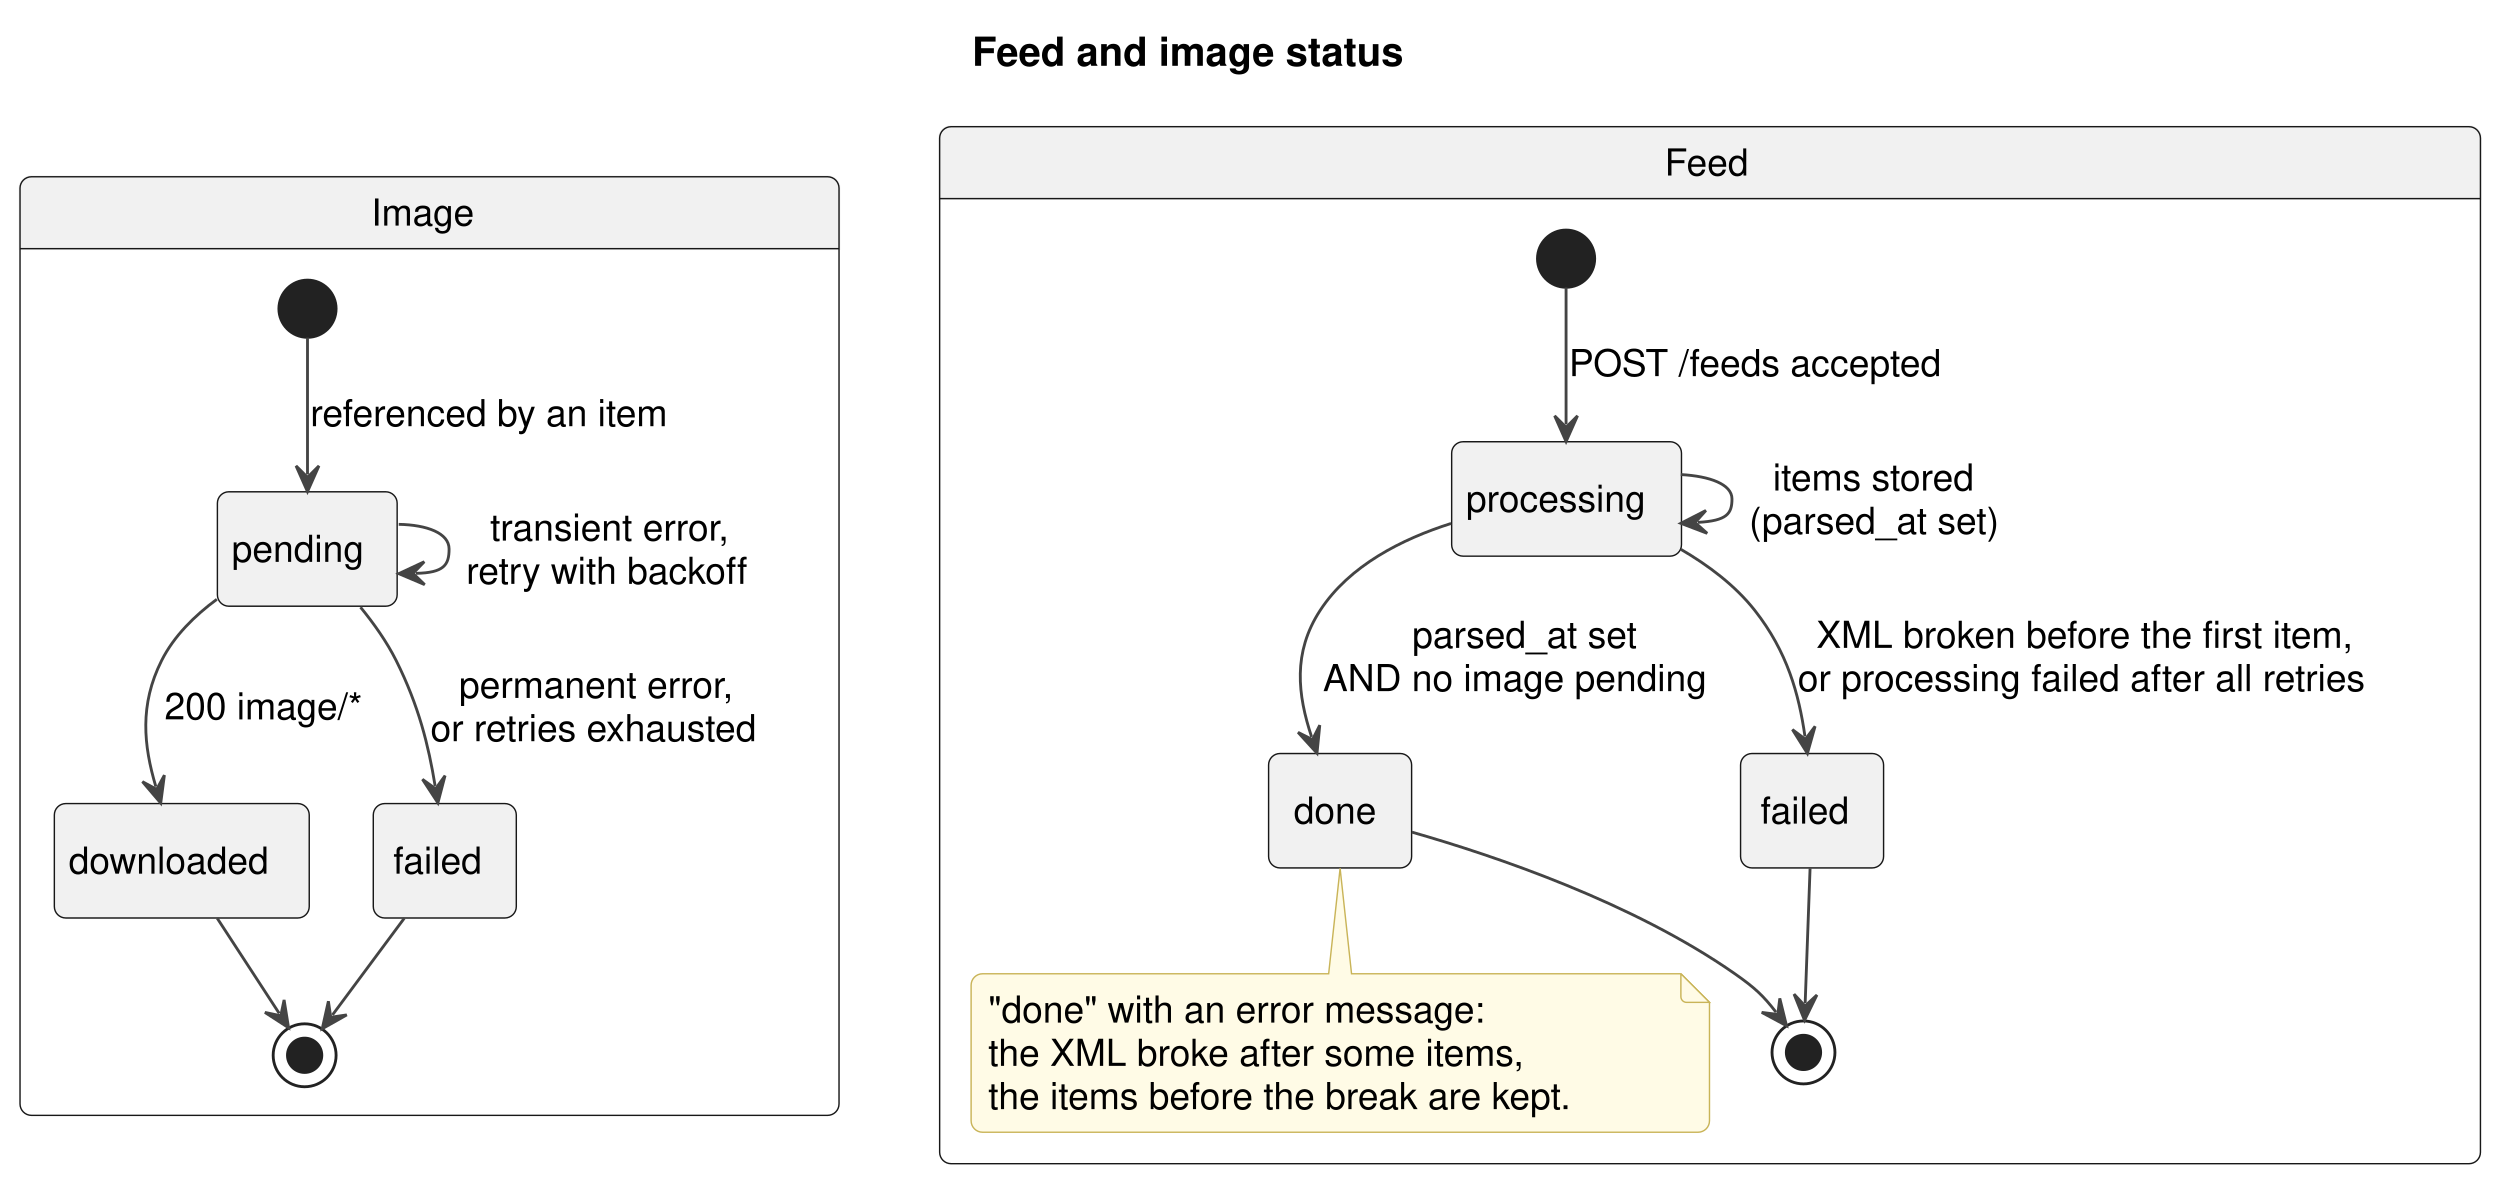
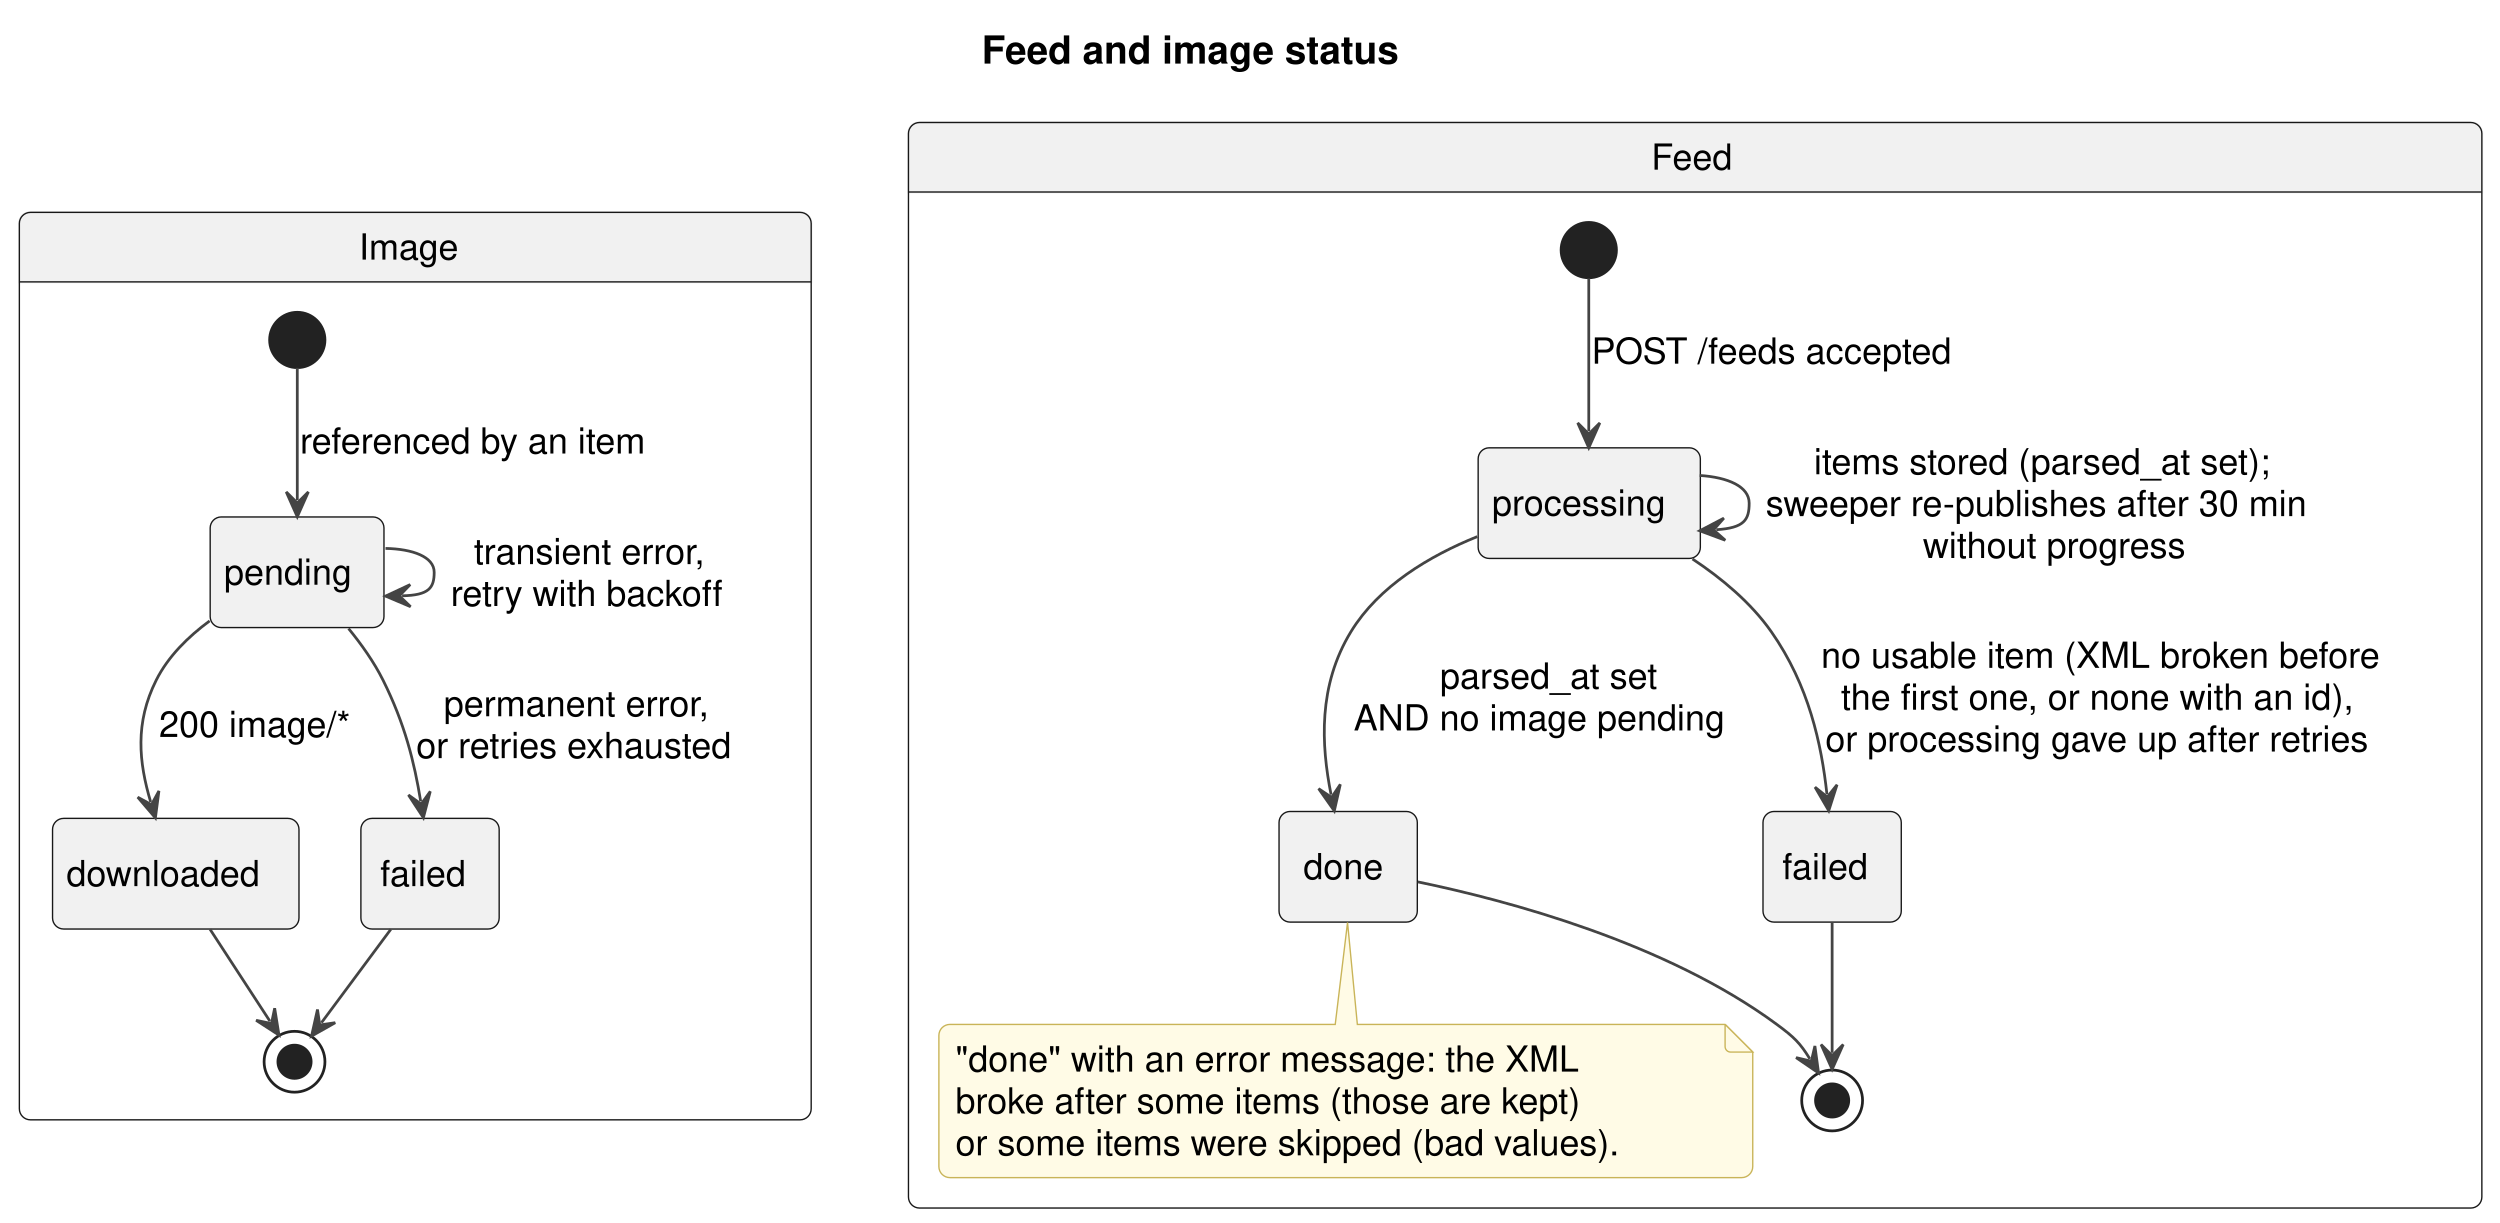
- <svg xmlns="http://www.w3.org/2000/svg" contentStyleType="text/css" height="412px" preserveAspectRatio="none" style="width:874px;height:412px;background:#FFFFFF;" version="1.1" viewBox="0 0 874 412" width="874px" zoomAndPan="magnify">
+ <svg xmlns="http://www.w3.org/2000/svg" contentStyleType="text/css" height="442px" preserveAspectRatio="none" style="width:904px;height:442px;background:#FFFFFF;" version="1.1" viewBox="0 0 904 442" width="904px" zoomAndPan="magnify">
  <defs />
  <g>
-     <text fill="#000000" font-family="Helvetica" font-size="14" font-weight="bold" lengthAdjust="spacing" textLength="180.448" x="339.857" y="22.995">Feed and image status</text>
-     <path d="M332.5,44.297 L863.162,44.297 A4,4 0 0 1 867.162,48.297 L867.162,69.43 L328.5,69.43 L328.5,48.297 A4,4 0 0 1 332.5,44.297 " fill="#F1F1F1" style="stroke:#F1F1F1;stroke-width:1.0;" />
-     <rect fill="none" height="362.531" rx="4" ry="4" style="stroke:#181818;stroke-width:0.5;" width="538.662" x="328.5" y="44.297" />
-     <line style="stroke:#181818;stroke-width:0.5;" x1="328.5" x2="867.162" y1="69.43" y2="69.43" />
-     <text fill="#000000" font-family="Helvetica" font-size="13" lengthAdjust="spacing" textLength="31.726" x="581.968" y="61.364">Feed</text>
-     <rect fill="#F1F1F1" height="40" rx="4" ry="4" style="stroke:#181818;stroke-width:0.5;" width="80.345" x="507.5" y="154.43" />
-     <text fill="#000000" font-family="Helvetica" font-size="13" lengthAdjust="spacing" textLength="70.345" x="512.5" y="178.93">processing</text>
-     <rect fill="#F1F1F1" height="40" rx="4" ry="4" style="stroke:#181818;stroke-width:0.5;" width="50" x="443.5" y="263.43" />
-     <text fill="#000000" font-family="Helvetica" font-size="13" lengthAdjust="spacing" textLength="32.443" x="452.279" y="287.93">done</text>
-     <rect fill="#F1F1F1" height="40" rx="4" ry="4" style="stroke:#181818;stroke-width:0.5;" width="50" x="608.5" y="263.43" />
-     <text fill="#000000" font-family="Helvetica" font-size="13" lengthAdjust="spacing" textLength="36.017" x="615.492" y="287.93">failed</text>
-     <ellipse cx="547.5" cy="90.43" fill="#222222" rx="10" ry="10" style="stroke:#222222;stroke-width:1.0;" />
-     <ellipse cx="630.5" cy="367.93" fill="none" rx="11" ry="11" style="stroke:#222222;stroke-width:1.0;" />
-     <ellipse cx="630.5" cy="367.93" fill="#222222" rx="6" ry="6" style="stroke:#222222;stroke-width:1.0;" />
+     <text fill="#000000" font-family="Helvetica" font-size="14" font-weight="bold" lengthAdjust="spacing" textLength="180.448" x="354.996" y="22.995">Feed and image status</text>
+     <path d="M332.5,44.297 L893.441,44.297 A4,4 0 0 1 897.441,48.297 L897.441,69.43 L328.5,69.43 L328.5,48.297 A4,4 0 0 1 332.5,44.297 " fill="#F1F1F1" style="stroke:#F1F1F1;stroke-width:1.0;" />
+     <rect fill="none" height="392.531" rx="4" ry="4" style="stroke:#181818;stroke-width:0.5;" width="568.941" x="328.5" y="44.297" />
+     <line style="stroke:#181818;stroke-width:0.5;" x1="328.5" x2="897.441" y1="69.43" y2="69.43" />
+     <text fill="#000000" font-family="Helvetica" font-size="13" lengthAdjust="spacing" textLength="31.726" x="597.108" y="61.364">Feed</text>
+     <rect fill="#F1F1F1" height="40" rx="4" ry="4" style="stroke:#181818;stroke-width:0.5;" width="80.345" x="534.5" y="161.93" />
+     <text fill="#000000" font-family="Helvetica" font-size="13" lengthAdjust="spacing" textLength="70.345" x="539.5" y="186.43">processing</text>
+     <rect fill="#F1F1F1" height="40" rx="4" ry="4" style="stroke:#181818;stroke-width:0.5;" width="50" x="462.5" y="293.43" />
+     <text fill="#000000" font-family="Helvetica" font-size="13" lengthAdjust="spacing" textLength="32.443" x="471.279" y="317.93">done</text>
+     <rect fill="#F1F1F1" height="40" rx="4" ry="4" style="stroke:#181818;stroke-width:0.5;" width="50" x="637.5" y="293.43" />
+     <text fill="#000000" font-family="Helvetica" font-size="13" lengthAdjust="spacing" textLength="36.017" x="644.492" y="317.93">failed</text>
+     <ellipse cx="574.5" cy="90.43" fill="#222222" rx="10" ry="10" style="stroke:#222222;stroke-width:1.0;" />
+     <ellipse cx="662.5" cy="397.93" fill="none" rx="11" ry="11" style="stroke:#222222;stroke-width:1.0;" />
+     <ellipse cx="662.5" cy="397.93" fill="#222222" rx="6" ry="6" style="stroke:#222222;stroke-width:1.0;" />
    <g id="elem_GMN14">
-       <path d="M339.5,344.43 L339.5,391.828 A4,4 0 0 0 343.5,395.828 L593.636,395.828 A4,4 0 0 0 597.636,391.828 L597.636,350.43 L587.636,340.43 L472.5,340.43 L468.5,303.56 L464.5,340.43 L343.5,340.43 A4,4 0 0 0 339.5,344.43 " fill="#FFFBE6" style="stroke:#C9B458;stroke-width:0.5;" />
-       <path d="M587.636,340.43 L587.636,348.43 A2,2 0 0 0 589.636,350.43 L597.636,350.43 L587.636,340.43 " fill="#FFFBE6" style="stroke:#C9B458;stroke-width:0.5;" />
-       <text fill="#000000" font-family="Helvetica" font-size="13" lengthAdjust="spacing" textLength="199.507" x="345.5" y="357.497">"done" with an error message:</text>
-       <text fill="#000000" font-family="Helvetica" font-size="13" lengthAdjust="spacing" textLength="213.084" x="345.5" y="372.629">the XML broke after some items,</text>
-       <text fill="#000000" font-family="Helvetica" font-size="13" lengthAdjust="spacing" textLength="237.136" x="345.5" y="387.762">the items before the break are kept.</text>
+       <path d="M339.5,374.43 L339.5,421.828 A4,4 0 0 0 343.5,425.828 L629.792,425.828 A4,4 0 0 0 633.792,421.828 L633.792,380.43 L623.792,370.43 L490.82,370.43 L487.27,333.56 L482.82,370.43 L343.5,370.43 A4,4 0 0 0 339.5,374.43 " fill="#FFFBE6" style="stroke:#C9B458;stroke-width:0.5;" />
+       <path d="M623.792,370.43 L623.792,378.43 A2,2 0 0 0 625.792,380.43 L633.792,380.43 L623.792,370.43 " fill="#FFFBE6" style="stroke:#C9B458;stroke-width:0.5;" />
+       <text fill="#000000" font-family="Helvetica" font-size="13" lengthAdjust="spacing" textLength="256.471" x="345.5" y="387.497">"done" with an error message: the XML</text>
+       <text fill="#000000" font-family="Helvetica" font-size="13" lengthAdjust="spacing" textLength="260.774" x="345.5" y="402.629">broke after some items (those are kept)</text>
+       <text fill="#000000" font-family="Helvetica" font-size="13" lengthAdjust="spacing" textLength="273.292" x="345.5" y="417.762">or some items were skipped (bad values).</text>
    </g>
    <g id="link_*start*Feed_FProcessing">
-       <path d="M547.5,100.52 C547.5,113.45 547.5,131.45 547.5,148.37 " fill="none" id="*start*Feed-to-FProcessing" style="stroke:#444444;stroke-width:1.0;" />
-       <polygon fill="#444444" points="547.5,154.37,551.5,145.37,547.5,149.37,543.5,145.37,547.5,154.37" style="stroke:#444444;stroke-width:1.0;" />
-       <text fill="#000000" font-family="Helvetica" font-size="13" lengthAdjust="spacing" textLength="142.365" x="548.5" y="131.497">POST /feeds accepted</text>
+       <path d="M574.5,100.67 C574.5,115.05 574.5,137.09 574.5,155.92 " fill="none" id="*start*Feed-to-FProcessing" style="stroke:#444444;stroke-width:1.0;" />
+       <polygon fill="#444444" points="574.5,161.92,578.5,152.92,574.5,156.92,570.5,152.92,574.5,161.92" style="stroke:#444444;stroke-width:1.0;" />
+       <text fill="#000000" font-family="Helvetica" font-size="13" lengthAdjust="spacing" textLength="142.365" x="575.5" y="131.497">POST /feeds accepted</text>
    </g>
    <g id="link_FProcessing_FProcessing">
-       <path d="M587.62,165.91 C597.83,166.47 605.5,169.31 605.5,174.43 C605.5,179.55 603.821,182.061 593.611,182.621 " fill="none" id="FProcessing-to-FProcessing" style="stroke:#444444;stroke-width:1.0;" />
-       <polygon fill="#444444" points="587.62,182.95,596.826,186.451,592.612,182.676,596.387,178.463,587.62,182.95" style="stroke:#444444;stroke-width:1.0;" />
-       <text fill="#000000" font-family="Helvetica" font-size="13" lengthAdjust="spacing" textLength="81.694" x="619.8" y="171.497">items stored</text>
-       <text fill="#000000" font-family="Helvetica" font-size="13" lengthAdjust="spacing" textLength="98.293" x="611.5" y="186.629">(parsed_at set)</text>
+       <path d="M614.62,171.93 C624.83,172.58 632.5,175.92 632.5,181.93 C632.5,187.94 630.818,190.899 620.608,191.548 " fill="none" id="FProcessing-to-FProcessing" style="stroke:#444444;stroke-width:1.0;" />
+       <polygon fill="#444444" points="614.62,191.93,623.856,195.35,619.61,191.612,623.348,187.366,614.62,191.93" style="stroke:#444444;stroke-width:1.0;" />
+       <text fill="#000000" font-family="Helvetica" font-size="13" lengthAdjust="spacing" textLength="188.5" x="655.924" y="171.497">items stored (parsed_at set);</text>
+       <text fill="#000000" font-family="Helvetica" font-size="13" lengthAdjust="spacing" textLength="223.349" x="638.5" y="186.629">sweeper re-publishes after 30 min</text>
+       <text fill="#000000" font-family="Helvetica" font-size="13" lengthAdjust="spacing" textLength="109.694" x="695.327" y="201.762">without progress</text>
    </g>
    <g id="link_FProcessing_FDone">
-       <path d="M507.3,183 C490.14,188.44 471.75,197.7 461.5,213.43 C451.9,228.16 453.647,242.833 458.536,257.623 " fill="none" id="FProcessing-to-FDone" style="stroke:#444444;stroke-width:1.0;" />
-       <polygon fill="#444444" points="460.42,263.32,461.393,253.519,458.85,258.572,453.797,256.03,460.42,263.32" style="stroke:#444444;stroke-width:1.0;" />
-       <text fill="#000000" font-family="Helvetica" font-size="13" lengthAdjust="spacing" textLength="88.15" x="493.702" y="226.497">parsed_at set</text>
-       <text fill="#000000" font-family="Helvetica" font-size="13" lengthAdjust="spacing" textLength="150.554" x="462.5" y="241.629">AND no image pending</text>
+       <path d="M534.18,194.04 C517,200.98 498.62,211.85 488.5,228.43 C476.57,247.97 477.735,269.254 481.315,287.344 " fill="none" id="FProcessing-to-FDone" style="stroke:#444444;stroke-width:1.0;" />
+       <polygon fill="#444444" points="482.48,293.23,484.657,283.624,481.509,288.325,476.809,285.178,482.48,293.23" style="stroke:#444444;stroke-width:1.0;" />
+       <text fill="#000000" font-family="Helvetica" font-size="13" lengthAdjust="spacing" textLength="88.15" x="520.702" y="248.997">parsed_at set</text>
+       <text fill="#000000" font-family="Helvetica" font-size="13" lengthAdjust="spacing" textLength="150.554" x="489.5" y="264.129">AND no image pending</text>
    </g>
    <g id="link_FProcessing_FFailed">
-       <path d="M587.56,192.01 C597.18,197.6 606.64,204.69 613.5,213.43 C624.82,227.85 628.879,242.52 631.019,257.46 " fill="none" id="FProcessing-to-FFailed" style="stroke:#444444;stroke-width:1.0;" />
-       <polygon fill="#444444" points="631.87,263.4,634.553,253.923,631.161,258.45,626.634,255.058,631.87,263.4" style="stroke:#444444;stroke-width:1.0;" />
-       <text fill="#000000" font-family="Helvetica" font-size="13" lengthAdjust="spacing" textLength="215.706" x="634.978" y="226.497">XML broken before the first item,</text>
-       <text fill="#000000" font-family="Helvetica" font-size="13" lengthAdjust="spacing" textLength="228.662" x="628.5" y="241.629">or processing failed after all retries</text>
+       <path d="M612,202.12 C622.56,209.12 633.15,217.95 640.5,228.43 C654.09,247.81 658.639,269.045 660.619,287.185 " fill="none" id="FProcessing-to-FFailed" style="stroke:#444444;stroke-width:1.0;" />
+       <polygon fill="#444444" points="661.27,293.15,664.27,283.769,660.727,288.179,656.317,284.637,661.27,293.15" style="stroke:#444444;stroke-width:1.0;" />
+       <text fill="#000000" font-family="Helvetica" font-size="13" lengthAdjust="spacing" textLength="228.941" x="658.5" y="241.497">no usable item (XML broken before</text>
+       <text fill="#000000" font-family="Helvetica" font-size="13" lengthAdjust="spacing" textLength="214.57" x="665.686" y="256.629">the first one, or none with an id),</text>
+       <text fill="#000000" font-family="Helvetica" font-size="13" lengthAdjust="spacing" textLength="225.856" x="660.043" y="271.762">or processing gave up after retries</text>
    </g>
    <g id="link_FDone_*end*Feed">
-       <path d="M493.59,290.91 C522.59,299.2 570.9,315.54 606.5,340.43 C613.62,345.41 616.455,348.127 620.895,353.857 " fill="none" id="FDone-to-*end*Feed" style="stroke:#444444;stroke-width:1.0;" />
-       <polygon fill="#444444" points="624.57,358.6,622.219,349.036,621.508,354.647,615.896,353.935,624.57,358.6" style="stroke:#444444;stroke-width:1.0;" />
+       <path d="M512.69,318.89 C545.23,325.63 602.43,340.88 642.5,370.43 C648.81,375.08 650.909,377.164 654.439,382.884 " fill="none" id="FDone-to-*end*Feed" style="stroke:#444444;stroke-width:1.0;" />
+       <polygon fill="#444444" points="657.59,387.99,656.267,378.23,654.964,383.735,649.459,382.431,657.59,387.99" style="stroke:#444444;stroke-width:1.0;" />
    </g>
    <g id="link_FFailed_*end*Feed">
-       <path d="M632.8,303.56 C632.2,320.13 631.567,337.454 631.087,350.694 " fill="none" id="FFailed-to-*end*Feed" style="stroke:#444444;stroke-width:1.0;" />
-       <polygon fill="#444444" points="630.87,356.69,635.193,347.841,631.051,351.693,627.199,347.551,630.87,356.69" style="stroke:#444444;stroke-width:1.0;" />
+       <path d="M662.5,333.56 C662.5,350.13 662.5,367.45 662.5,380.69 " fill="none" id="FFailed-to-*end*Feed" style="stroke:#444444;stroke-width:1.0;" />
+       <polygon fill="#444444" points="662.5,386.69,666.5,377.69,662.5,381.69,658.5,377.69,662.5,386.69" style="stroke:#444444;stroke-width:1.0;" />
    </g>
-     <path d="M11,61.797 L289.324,61.797 A4,4 0 0 1 293.324,65.797 L293.324,86.93 L7,86.93 L7,65.797 A4,4 0 0 1 11,61.797 " fill="#F1F1F1" style="stroke:#F1F1F1;stroke-width:1.0;" />
-     <rect fill="none" height="328.133" rx="4" ry="4" style="stroke:#181818;stroke-width:0.5;" width="286.324" x="7" y="61.797" />
-     <line style="stroke:#181818;stroke-width:0.5;" x1="7" x2="293.324" y1="86.93" y2="86.93" />
-     <text fill="#000000" font-family="Helvetica" font-size="13" lengthAdjust="spacing" textLength="40.714" x="129.805" y="78.864">Image</text>
-     <rect fill="#F1F1F1" height="40" rx="4" ry="4" style="stroke:#181818;stroke-width:0.5;" width="62.844" x="76" y="171.93" />
-     <text fill="#000000" font-family="Helvetica" font-size="13" lengthAdjust="spacing" textLength="52.844" x="81" y="196.43">pending</text>
-     <rect fill="#F1F1F1" height="40" rx="4" ry="4" style="stroke:#181818;stroke-width:0.5;" width="89.111" x="19" y="280.93" />
-     <text fill="#000000" font-family="Helvetica" font-size="13" lengthAdjust="spacing" textLength="79.111" x="24" y="305.43">downloaded</text>
-     <rect fill="#F1F1F1" height="40" rx="4" ry="4" style="stroke:#181818;stroke-width:0.5;" width="50" x="130.5" y="280.93" />
-     <text fill="#000000" font-family="Helvetica" font-size="13" lengthAdjust="spacing" textLength="36.017" x="137.492" y="305.43">failed</text>
-     <ellipse cx="107.5" cy="107.93" fill="#222222" rx="10" ry="10" style="stroke:#222222;stroke-width:1.0;" />
-     <ellipse cx="106.5" cy="368.93" fill="none" rx="11" ry="11" style="stroke:#222222;stroke-width:1.0;" />
-     <ellipse cx="106.5" cy="368.93" fill="#222222" rx="6" ry="6" style="stroke:#222222;stroke-width:1.0;" />
+     <path d="M11,76.797 L289.324,76.797 A4,4 0 0 1 293.324,80.797 L293.324,101.93 L7,101.93 L7,80.797 A4,4 0 0 1 11,76.797 " fill="#F1F1F1" style="stroke:#F1F1F1;stroke-width:1.0;" />
+     <rect fill="none" height="328.133" rx="4" ry="4" style="stroke:#181818;stroke-width:0.5;" width="286.324" x="7" y="76.797" />
+     <line style="stroke:#181818;stroke-width:0.5;" x1="7" x2="293.324" y1="101.93" y2="101.93" />
+     <text fill="#000000" font-family="Helvetica" font-size="13" lengthAdjust="spacing" textLength="40.714" x="129.805" y="93.864">Image</text>
+     <rect fill="#F1F1F1" height="40" rx="4" ry="4" style="stroke:#181818;stroke-width:0.5;" width="62.844" x="76" y="186.93" />
+     <text fill="#000000" font-family="Helvetica" font-size="13" lengthAdjust="spacing" textLength="52.844" x="81" y="211.43">pending</text>
+     <rect fill="#F1F1F1" height="40" rx="4" ry="4" style="stroke:#181818;stroke-width:0.5;" width="89.111" x="19" y="295.93" />
+     <text fill="#000000" font-family="Helvetica" font-size="13" lengthAdjust="spacing" textLength="79.111" x="24" y="320.43">downloaded</text>
+     <rect fill="#F1F1F1" height="40" rx="4" ry="4" style="stroke:#181818;stroke-width:0.5;" width="50" x="130.5" y="295.93" />
+     <text fill="#000000" font-family="Helvetica" font-size="13" lengthAdjust="spacing" textLength="36.017" x="137.492" y="320.43">failed</text>
+     <ellipse cx="107.5" cy="122.93" fill="#222222" rx="10" ry="10" style="stroke:#222222;stroke-width:1.0;" />
+     <ellipse cx="106.5" cy="383.93" fill="none" rx="11" ry="11" style="stroke:#222222;stroke-width:1.0;" />
+     <ellipse cx="106.5" cy="383.93" fill="#222222" rx="6" ry="6" style="stroke:#222222;stroke-width:1.0;" />
    <g id="link_*start*Image_IPending">
-       <path d="M107.5,118.02 C107.5,130.95 107.5,148.95 107.5,165.87 " fill="none" id="*start*Image-to-IPending" style="stroke:#444444;stroke-width:1.0;" />
-       <polygon fill="#444444" points="107.5,171.87,111.5,162.87,107.5,166.87,103.5,162.87,107.5,171.87" style="stroke:#444444;stroke-width:1.0;" />
-       <text fill="#000000" font-family="Helvetica" font-size="13" lengthAdjust="spacing" textLength="144.815" x="108.5" y="148.997">referenced by an item</text>
+       <path d="M107.5,133.02 C107.5,145.95 107.5,163.95 107.5,180.87 " fill="none" id="*start*Image-to-IPending" style="stroke:#444444;stroke-width:1.0;" />
+       <polygon fill="#444444" points="107.5,186.87,111.5,177.87,107.5,181.87,103.5,177.87,107.5,186.87" style="stroke:#444444;stroke-width:1.0;" />
+       <text fill="#000000" font-family="Helvetica" font-size="13" lengthAdjust="spacing" textLength="144.815" x="108.5" y="163.997">referenced by an item</text>
    </g>
    <g id="link_IPending_IPending">
-       <path d="M139.4,183.31 C149.26,183.49 157,186.36 157,191.93 C157,197.5 155.259,200.26 145.399,200.44 " fill="none" id="IPending-to-IPending" style="stroke:#444444;stroke-width:1.0;" />
-       <polygon fill="#444444" points="139.4,200.55,148.471,204.385,144.399,200.458,148.326,196.386,139.4,200.55" style="stroke:#444444;stroke-width:1.0;" />
-       <text fill="#000000" font-family="Helvetica" font-size="13" lengthAdjust="spacing" textLength="98.617" x="171.353" y="188.997">transient error,</text>
-       <text fill="#000000" font-family="Helvetica" font-size="13" lengthAdjust="spacing" textLength="115.324" x="163" y="204.129">retry with backoff</text>
+       <path d="M139.4,198.31 C149.26,198.49 157,201.36 157,206.93 C157,212.5 155.259,215.26 145.399,215.44 " fill="none" id="IPending-to-IPending" style="stroke:#444444;stroke-width:1.0;" />
+       <polygon fill="#444444" points="139.4,215.55,148.471,219.385,144.399,215.458,148.326,211.386,139.4,215.55" style="stroke:#444444;stroke-width:1.0;" />
+       <text fill="#000000" font-family="Helvetica" font-size="13" lengthAdjust="spacing" textLength="98.617" x="171.353" y="203.997">transient error,</text>
+       <text fill="#000000" font-family="Helvetica" font-size="13" lengthAdjust="spacing" textLength="115.324" x="163" y="219.129">retry with backoff</text>
    </g>
    <g id="link_IPending_IDownloaded">
-       <path d="M75.8,209.52 C68.08,215.21 60.81,222.34 56.5,230.93 C48.72,246.43 50.205,260.567 54.485,275.007 " fill="none" id="IPending-to-IDownloaded" style="stroke:#444444;stroke-width:1.0;" />
-       <polygon fill="#444444" points="56.19,280.76,57.468,270.994,54.769,275.966,49.797,273.267,56.19,280.76" style="stroke:#444444;stroke-width:1.0;" />
-       <text fill="#000000" font-family="Helvetica" font-size="13" lengthAdjust="spacing" textLength="80.317" x="57.5" y="251.497">200 image/*</text>
+       <path d="M75.8,224.52 C68.08,230.21 60.81,237.34 56.5,245.93 C48.72,261.43 50.205,275.567 54.485,290.007 " fill="none" id="IPending-to-IDownloaded" style="stroke:#444444;stroke-width:1.0;" />
+       <polygon fill="#444444" points="56.19,295.76,57.468,285.994,54.769,290.966,49.797,288.267,56.19,295.76" style="stroke:#444444;stroke-width:1.0;" />
+       <text fill="#000000" font-family="Helvetica" font-size="13" lengthAdjust="spacing" textLength="80.317" x="57.5" y="266.497">200 image/*</text>
    </g>
    <g id="link_IPending_IFailed">
-       <path d="M126.03,212.28 C130.66,217.94 135.23,224.38 138.5,230.93 C146.38,246.72 149.794,260.478 152.124,274.768 " fill="none" id="IPending-to-IFailed" style="stroke:#444444;stroke-width:1.0;" />
-       <polygon fill="#444444" points="153.09,280.69,155.589,271.163,152.285,275.755,147.694,272.451,153.09,280.69" style="stroke:#444444;stroke-width:1.0;" />
-       <text fill="#000000" font-family="Helvetica" font-size="13" lengthAdjust="spacing" textLength="112.049" x="160.469" y="243.997">permanent error,</text>
-       <text fill="#000000" font-family="Helvetica" font-size="13" lengthAdjust="spacing" textLength="131.987" x="150.5" y="259.129">or retries exhausted</text>
+       <path d="M126.03,227.28 C130.66,232.94 135.23,239.38 138.5,245.93 C146.38,261.72 149.794,275.478 152.124,289.768 " fill="none" id="IPending-to-IFailed" style="stroke:#444444;stroke-width:1.0;" />
+       <polygon fill="#444444" points="153.09,295.69,155.589,286.163,152.285,290.755,147.694,287.451,153.09,295.69" style="stroke:#444444;stroke-width:1.0;" />
+       <text fill="#000000" font-family="Helvetica" font-size="13" lengthAdjust="spacing" textLength="112.049" x="160.469" y="258.997">permanent error,</text>
+       <text fill="#000000" font-family="Helvetica" font-size="13" lengthAdjust="spacing" textLength="131.987" x="150.5" y="274.129">or retries exhausted</text>
    </g>
    <g id="link_IDownloaded_*end*Image">
-       <path d="M75.94,321.02 C84.17,333.66 91.305,344.603 97.605,354.272 " fill="none" id="IDownloaded-to-*end*Image" style="stroke:#444444;stroke-width:1.0;" />
-       <polygon fill="#444444" points="100.88,359.3,99.319,349.575,98.151,355.11,92.616,353.942,100.88,359.3" style="stroke:#444444;stroke-width:1.0;" />
+       <path d="M75.94,336.02 C84.17,348.66 91.305,359.603 97.605,369.272 " fill="none" id="IDownloaded-to-*end*Image" style="stroke:#444444;stroke-width:1.0;" />
+       <polygon fill="#444444" points="100.88,374.3,99.319,364.575,98.151,370.11,92.616,368.942,100.88,374.3" style="stroke:#444444;stroke-width:1.0;" />
    </g>
    <g id="link_IFailed_*end*Image">
-       <path d="M141.33,321.02 C131.83,333.81 123.377,345.202 116.227,354.832 " fill="none" id="IFailed-to-*end*Image" style="stroke:#444444;stroke-width:1.0;" />
-       <polygon fill="#444444" points="112.65,359.65,121.227,354.808,115.631,355.635,114.804,350.039,112.65,359.65" style="stroke:#444444;stroke-width:1.0;" />
+       <path d="M141.33,336.02 C131.83,348.81 123.377,360.202 116.227,369.832 " fill="none" id="IFailed-to-*end*Image" style="stroke:#444444;stroke-width:1.0;" />
+       <polygon fill="#444444" points="112.65,374.65,121.227,369.808,115.631,370.635,114.804,365.039,112.65,374.65" style="stroke:#444444;stroke-width:1.0;" />
    </g>
  </g>
</svg>
